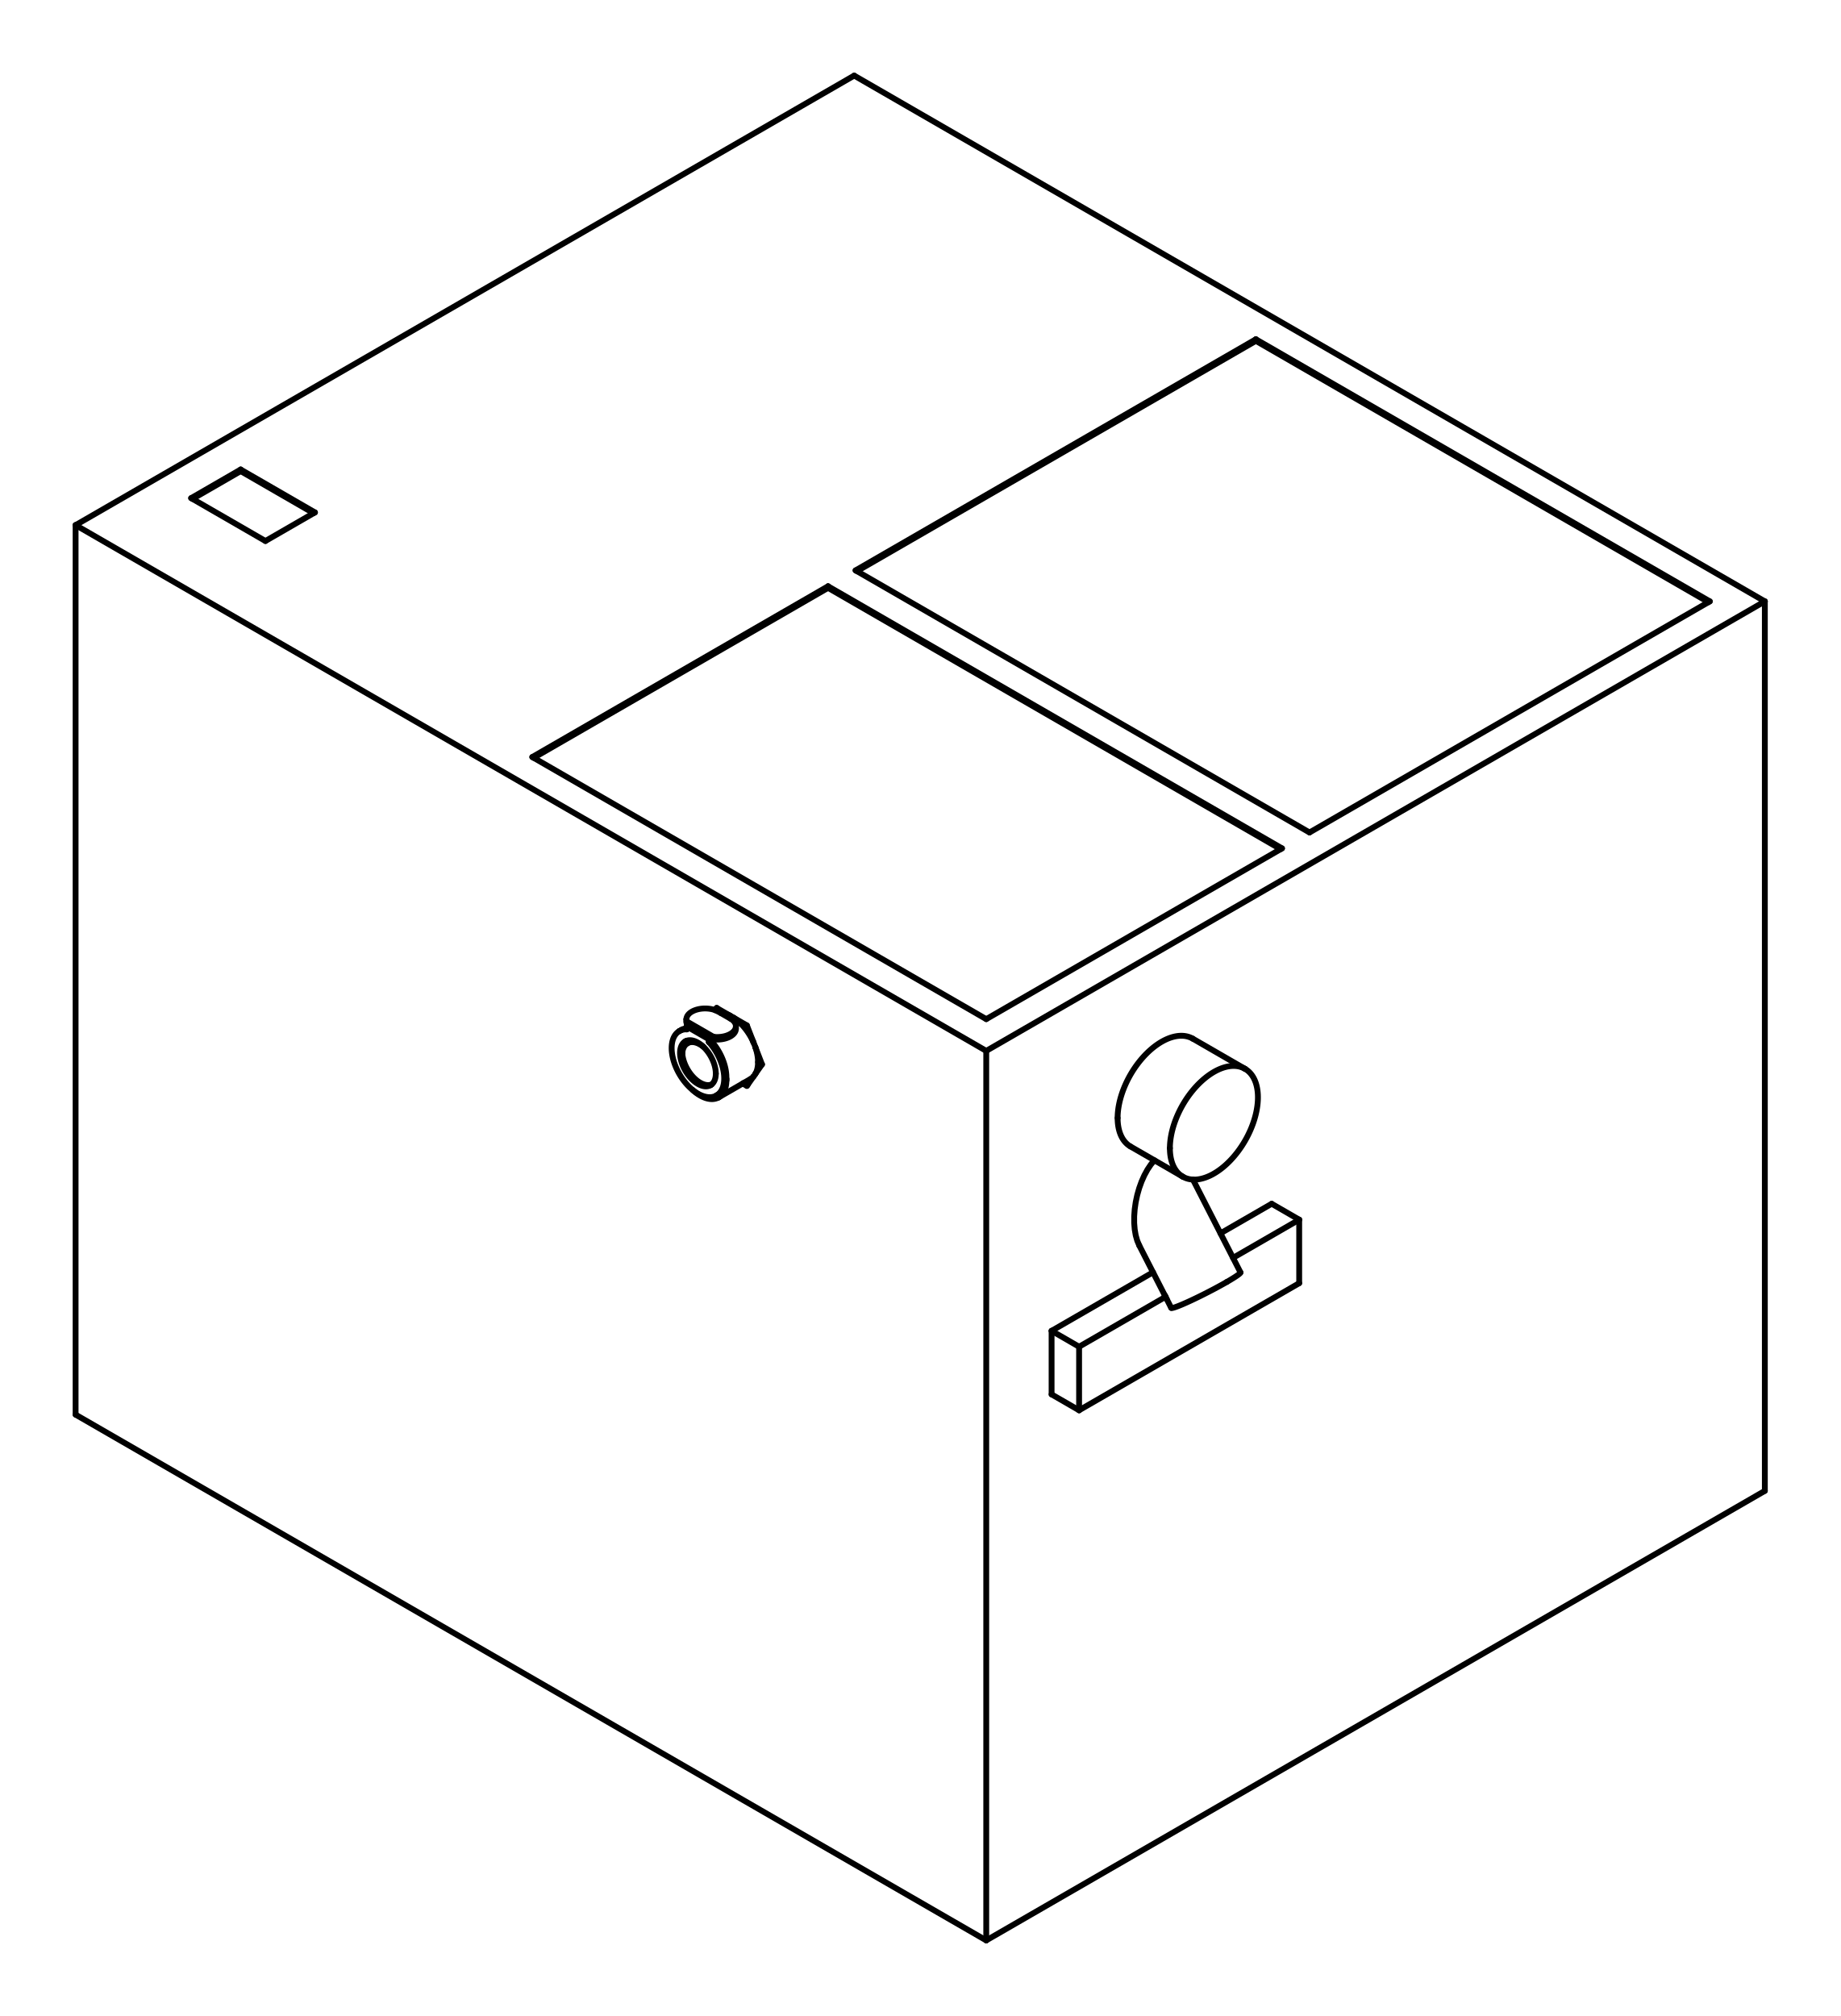
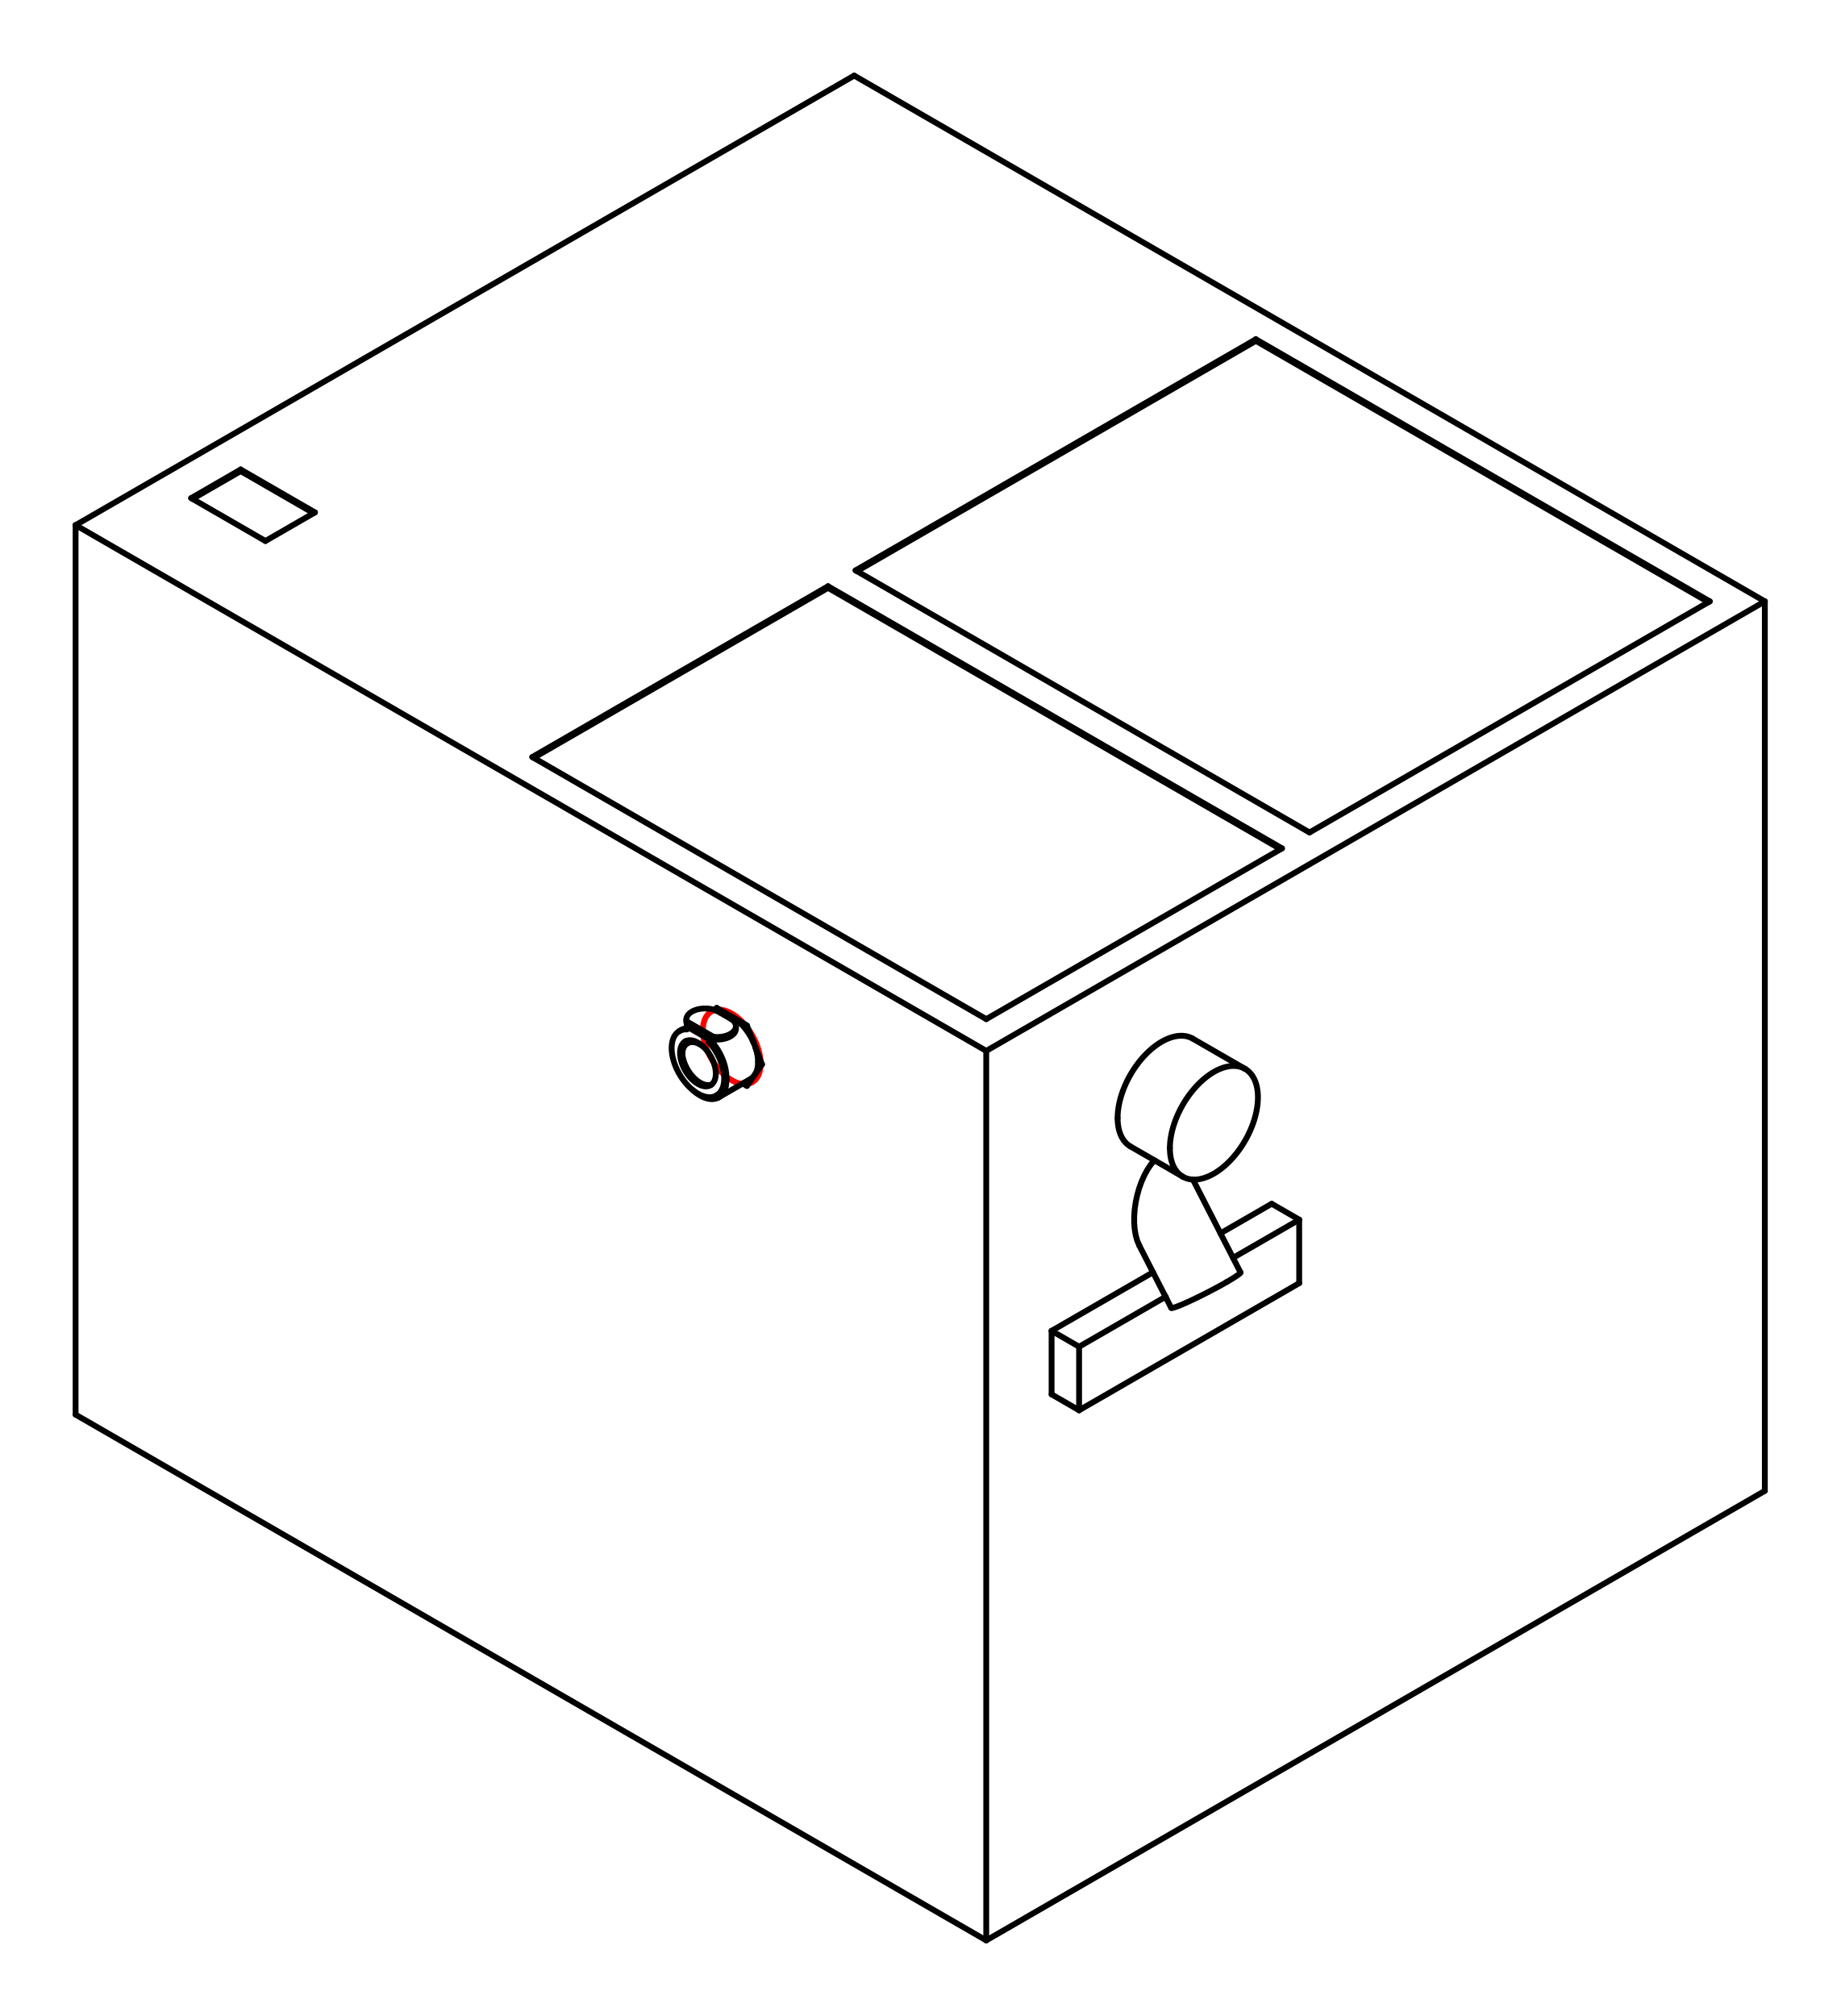
<svg xmlns="http://www.w3.org/2000/svg" width="730.336" height="800.0">
  <g transform="scale(1.543971, -1.543971)   translate(453.594,-383.1796)" stroke-width="1.5" fill="none">
+     <ellipse cx="-265.519" cy="114.105" rx="10.5" ry="6.062" transform="rotate(120, -265.5186, 114.1054)" stroke="red" fill="none" />
    <g stroke="rgb(160,160,160)" fill="none" stroke-dasharray="1.5,1.5">

       </g>
    <g stroke="rgb(0,0,0)" fill="none" stroke-linecap="round" stroke-linejoin="round">
      <path d="M-3.1072058029880787e-15,228.619 L-234.052,363.749 " />
      <path d="M0.0,0.0 L-3.1072058029880787e-15,228.619 " />
      <path d="M0.0,0.0 L-200.111,-115.534 " />
      <path d="M-200.111,-115.534 L-434.164,19.596 " />
      <path d="M-234.052,363.749 L-434.164,248.215 " />
      <path d="M-434.164,19.596 L-434.164,248.215 " />
      <path d="M-3.1072058029880787e-15,228.619 L-200.111,113.085 " />
      <path d="M-200.111,113.085 L-434.164,248.215 " />
      <path d="M-130.815,295.98 L-233.699,236.58 " />
      <path d="M-14.142,228.619 L-130.815,295.98 " />
      <path d="M-233.699,236.58 L-117.026,169.219 " />
      <path d="M-117.026,169.219 L-14.142,228.619 " />
      <path d="M-240.77,232.497 L-316.784,188.611 " />
      <path d="M-316.784,188.611 L-200.111,121.25 " />
      <path d="M-200.111,121.25 L-124.097,165.136 " />
      <path d="M-124.097,165.136 L-240.77,232.497 " />
      <path d="M-391.737,262.504 L-404.465,255.155 " />
      <path d="M-372.645,251.481 L-391.737,262.504 " />
      <path d="M-404.465,255.155 L-385.373,244.132 " />
      <path d="M-385.373,244.132 L-372.645,251.481 " />
      <path d="M-200.111,-115.534 L-200.111,113.085 " />
      <path d="M-183.317,24.801 L-183.317,41.131 " />
      <path d="M-183.317,41.131 L-157.252,56.18 " />
      <path d="M-139.909,66.193 L-126.749,73.791 " />
      <path d="M-160.799,63.109 L-161.305,64.304 L-161.693,65.676 L-161.955,67.202 L-162.088,68.851 L-162.087,70.593 L-161.954,72.396 L-161.691,74.224 L-161.303,76.044 L-160.797,77.822 L-160.182,79.525 L-159.47,81.119 L-158.675,82.576 L-157.812,83.867 L-156.896,84.969 " />
      <path d="M-166.347,95.836 L-166.345,96.078 L-166.339,96.322 L-166.33,96.567 L-166.316,96.815 L-166.299,97.065 L-166.278,97.316 L-166.253,97.569 L-166.224,97.824 L-166.192,98.08 L-166.156,98.338 L-166.116,98.597 L-166.072,98.857 L-166.024,99.119 L-165.973,99.382 L-165.918,99.645 L-165.86,99.91 L-165.797,100.175 L-165.731,100.441 L-165.662,100.708 L-165.589,100.976 L-165.512,101.243 L-165.432,101.512 L-165.348,101.78 L-165.261,102.049 L-165.17,102.318 L-165.076,102.587 L-164.978,102.855 L-164.877,103.124 L-164.773,103.392 L-164.665,103.66 L-164.554,103.928 L-164.44,104.195 L-164.323,104.461 L-164.202,104.727 L-164.079,104.992 L-163.952,105.256 L-163.823,105.519 L-163.69,105.781 L-163.554,106.042 L-163.416,106.302 L-163.275,106.56 L-163.131,106.817 L-162.984,107.072 L-162.834,107.326 L-162.682,107.578 L-162.528,107.828 L-162.37,108.076 L-162.211,108.323 L-162.048,108.567 L-161.884,108.81 L-161.717,109.05 L-161.548,109.288 L-161.376,109.524 L-161.203,109.757 L-161.027,109.987 L-160.85,110.215 L-160.67,110.441 L-160.488,110.664 L-160.305,110.883 L-160.12,111.1 L-159.933,111.314 L-159.745,111.525 L-159.554,111.733 L-159.363,111.938 L-159.17,112.14 L-158.975,112.338 L-158.779,112.533 L-158.582,112.724 L-158.384,112.912 L-158.184,113.096 L-157.984,113.277 L-157.782,113.454 L-157.58,113.627 L-157.376,113.796 L-157.172,113.962 L-156.967,114.123 L-156.762,114.281 L-156.556,114.434 L-156.349,114.584 L-156.142,114.729 L-155.935,114.87 L-155.727,115.007 L-155.519,115.14 L-155.311,115.268 L-155.103,115.392 L-154.894,115.511 L-154.686,115.626 L-154.478,115.737 L-154.27,115.843 L-154.062,115.944 L-153.855,116.041 L-153.648,116.134 L-153.442,116.221 L-153.236,116.304 L-153.031,116.382 L-152.826,116.456 L-152.622,116.524 L-152.419,116.588 L-152.217,116.647 L-152.016,116.701 L-151.815,116.75 L-151.616,116.795 L-151.418,116.834 L-151.222,116.869 L-151.026,116.899 L-150.832,116.924 L-150.64,116.944 L-150.448,116.958 L-150.259,116.968 L-150.071,116.974 L-149.884,116.974 L-149.7,116.969 L-149.517,116.959 L-149.336,116.944 L-149.157,116.925 L-148.98,116.9 L-148.805,116.87 L-148.633,116.836 L-148.462,116.797 L-148.294,116.752 L-148.127,116.703 L-147.964,116.649 L-147.802,116.591 L-147.643,116.527 L-147.487,116.458 L-147.333,116.385 L-147.182,116.307 L-147.033,116.225 " />
      <path d="M-163.033,88.512 L-163.131,88.57 L-163.227,88.629 L-163.322,88.691 L-163.416,88.755 L-163.509,88.821 L-163.6,88.889 L-163.69,88.959 L-163.779,89.031 L-163.866,89.105 L-163.952,89.181 L-164.037,89.26 L-164.12,89.34 L-164.202,89.422 L-164.283,89.505 L-164.362,89.591 L-164.44,89.679 L-164.517,89.769 L-164.592,89.861 L-164.665,89.954 L-164.737,90.049 L-164.808,90.147 L-164.877,90.246 L-164.945,90.347 L-165.011,90.449 L-165.076,90.554 L-165.139,90.66 L-165.201,90.768 L-165.261,90.878 L-165.319,90.989 L-165.376,91.103 L-165.432,91.218 L-165.486,91.334 L-165.538,91.452 L-165.589,91.572 L-165.638,91.694 L-165.686,91.817 L-165.731,91.942 L-165.776,92.068 L-165.819,92.196 L-165.86,92.325 L-165.937,92.589 L-166.008,92.858 L-166.072,93.133 L-166.129,93.413 L-166.18,93.699 L-166.224,93.99 L-166.262,94.286 L-166.292,94.587 L-166.316,94.893 L-166.333,95.203 L-166.343,95.518 L-166.347,95.836 " />
      <path d="M-259.442,107.197 L-257.741,109.615 " />
      <path d="M-257.741,109.615 L-259.442,113.997 " />
      <path d="M-259.93,115.256 L-259.796,114.942 L-259.67,114.628 L-259.552,114.313 L-259.442,113.997 " />
      <path d="M-259.93,115.256 L-261.63,119.637 " />
      <path d="M-261.63,119.637 L-265.03,121.601 " />
      <path d="M-266.007,122.164 L-265.885,122.103 L-265.763,122.039 L-265.641,121.972 L-265.519,121.903 L-265.396,121.831 L-265.274,121.757 L-265.152,121.68 L-265.03,121.601 " />
      <path d="M-266.007,122.164 L-269.407,124.128 " />
      <path d="M-269.407,124.128 L-269.806,123.561 " />
      <path d="M-262.704,104.703 L-261.63,104.083 " />
      <path d="M-261.63,104.083 L-259.93,106.502 " />
      <path d="M-259.442,107.197 L-259.496,107.102 L-259.552,107.009 L-259.61,106.918 L-259.67,106.83 L-259.732,106.744 L-259.796,106.661 L-259.862,106.58 L-259.93,106.502 " />
      <path d="M-130.815,295.98 L-130.815,295.572 " />
      <path d="M-130.815,295.572 L-233.345,236.376 " />
      <path d="M-14.496,228.415 L-130.815,295.572 " />
      <path d="M-240.77,232.497 L-240.77,232.089 " />
      <path d="M-240.77,232.089 L-316.43,188.407 " />
      <path d="M-124.451,164.932 L-240.77,232.089 " />
      <path d="M-391.737,262.504 L-391.737,262.095 " />
      <path d="M-391.737,262.095 L-404.112,254.951 " />
      <path d="M-372.999,251.277 L-391.737,262.095 " />
      <path d="M-183.317,24.801 L-176.246,20.719 " />
      <path d="M-119.678,53.378 L-176.246,20.719 " />
      <path d="M-183.317,41.131 L-176.246,37.049 " />
      <path d="M-176.246,20.719 L-176.246,37.049 " />
      <path d="M-126.749,73.791 L-119.678,69.708 " />
      <path d="M-136.683,59.89 L-119.678,69.708 " />
      <path d="M-154.276,50.365 L-154.258,50.331 L-154.24,50.297 L-154.222,50.263 L-154.204,50.229 L-154.185,50.195 L-154.166,50.161 L-154.147,50.127 L-154.127,50.094 L-154.107,50.06 L-154.087,50.026 L-154.067,49.992 L-154.046,49.958 L-154.025,49.924 L-154.004,49.89 " />
      <path d="M-176.246,37.049 L-154.004,49.89 " />
      <path d="M-119.678,69.708 L-119.678,53.378 " />
      <path d="M-138.253,53.715 L-138.749,53.431 L-139.268,53.138 L-139.807,52.839 L-140.365,52.533 L-140.938,52.223 L-141.523,51.91 L-142.119,51.596 L-142.722,51.282 L-143.329,50.969 L-143.938,50.659 L-144.546,50.353 L-145.149,50.053 L-145.746,49.761 L-146.333,49.477 L-146.908,49.203 L-147.467,48.94 L-148.009,48.689 L-148.53,48.452 L-149.029,48.23 L-149.502,48.023 L-149.949,47.833 L-150.366,47.661 L-150.751,47.507 L-151.104,47.372 L-151.422,47.257 L-151.704,47.162 L-151.83,47.123 L-151.948,47.088 L-152.055,47.059 L-152.153,47.035 L-152.241,47.017 L-152.319,47.003 L-152.387,46.996 L-152.444,46.993 L-152.492,46.996 L-152.529,47.004 L-152.543,47.01 L-152.555,47.018 L-152.565,47.027 L-152.572,47.037 " />
      <path d="M-153.728,49.296 L-153.749,49.337 L-153.769,49.378 L-153.79,49.419 L-153.81,49.461 L-153.83,49.502 L-153.85,49.544 L-153.87,49.587 L-153.889,49.629 L-153.909,49.672 L-153.928,49.715 L-153.947,49.759 L-153.966,49.802 L-153.985,49.846 L-154.004,49.89 " />
      <path d="M-134.769,56.15 L-134.765,56.14 L-134.763,56.129 L-134.765,56.105 L-134.775,56.076 L-134.793,56.043 L-134.819,56.006 L-134.853,55.965 L-134.894,55.92 L-134.944,55.872 L-135.001,55.82 L-135.066,55.764 L-135.218,55.64 L-135.401,55.503 L-135.613,55.352 L-135.853,55.187 L-136.121,55.009 L-136.416,54.82 L-136.737,54.619 L-137.082,54.407 L-137.451,54.185 L-137.842,53.954 L-138.253,53.715 " />
      <path d="M-152.912,88.08 L-152.91,88.321 L-152.904,88.565 L-152.895,88.811 L-152.881,89.058 L-152.864,89.308 L-152.843,89.559 L-152.818,89.812 L-152.789,90.067 L-152.757,90.323 L-152.721,90.581 L-152.681,90.84 L-152.637,91.101 L-152.589,91.362 L-152.538,91.625 L-152.483,91.889 L-152.425,92.153 L-152.362,92.419 L-152.296,92.685 L-152.227,92.952 L-152.154,93.219 L-152.077,93.487 L-151.997,93.755 L-151.913,94.024 L-151.826,94.292 L-151.735,94.561 L-151.641,94.83 L-151.543,95.099 L-151.442,95.367 L-151.338,95.636 L-151.23,95.904 L-151.119,96.171 L-151.005,96.438 L-150.888,96.705 L-150.767,96.97 L-150.644,97.235 L-150.517,97.499 L-150.388,97.762 L-150.255,98.024 L-150.119,98.285 L-149.981,98.545 L-149.84,98.803 L-149.696,99.06 L-149.549,99.315 L-149.399,99.569 L-149.247,99.821 L-149.093,100.071 L-148.935,100.32 L-148.775,100.566 L-148.613,100.811 L-148.449,101.053 L-148.282,101.293 L-148.113,101.531 L-147.941,101.767 L-147.768,102 L-147.592,102.231 L-147.415,102.459 L-147.235,102.684 L-147.053,102.907 L-146.87,103.127 L-146.685,103.344 L-146.498,103.558 L-146.309,103.769 L-146.119,103.977 L-145.928,104.181 L-145.735,104.383 L-145.54,104.581 L-145.344,104.776 L-145.147,104.967 L-144.949,105.155 L-144.749,105.339 L-144.549,105.52 L-144.347,105.697 L-144.145,105.87 L-143.941,106.039 L-143.737,106.205 L-143.532,106.366 L-143.327,106.524 L-143.121,106.678 L-142.914,106.827 L-142.707,106.972 L-142.5,107.113 L-142.292,107.25 L-142.084,107.383 L-141.876,107.511 L-141.668,107.635 L-141.459,107.755 L-141.251,107.87 L-141.043,107.98 L-140.835,108.086 L-140.627,108.188 L-140.42,108.285 L-140.213,108.377 L-140.007,108.464 L-139.801,108.547 L-139.596,108.625 L-139.391,108.699 L-139.187,108.767 L-138.984,108.831 L-138.782,108.89 L-138.581,108.944 L-138.38,108.994 L-138.181,109.038 L-137.983,109.078 L-137.787,109.112 L-137.591,109.142 L-137.397,109.167 L-137.205,109.187 L-137.013,109.202 L-136.824,109.212 L-136.636,109.217 L-136.449,109.217 L-136.265,109.212 L-136.082,109.202 L-135.901,109.188 L-135.722,109.168 L-135.545,109.143 L-135.37,109.114 L-135.198,109.079 L-135.027,109.04 L-134.859,108.996 L-134.692,108.947 L-134.529,108.893 L-134.367,108.834 L-134.208,108.77 L-134.052,108.702 L-133.898,108.629 L-133.747,108.551 L-133.598,108.468 " />
      <path d="M-133.598,108.468 L-133.501,108.41 L-133.404,108.35 L-133.309,108.289 L-133.215,108.225 L-133.123,108.159 L-133.031,108.091 L-132.941,108.021 L-132.853,107.949 L-132.765,107.874 L-132.679,107.798 L-132.594,107.72 L-132.511,107.64 L-132.429,107.558 L-132.348,107.474 L-132.269,107.388 L-132.191,107.301 L-132.115,107.211 L-132.04,107.119 L-131.966,107.026 L-131.894,106.93 L-131.823,106.833 L-131.754,106.734 L-131.687,106.633 L-131.62,106.531 L-131.556,106.426 L-131.492,106.32 L-131.431,106.212 L-131.371,106.102 L-131.312,105.99 L-131.255,105.877 L-131.2,105.762 L-131.146,105.646 L-131.093,105.527 L-131.043,105.407 L-130.993,105.286 L-130.946,105.163 L-130.9,105.038 L-130.855,104.912 L-130.813,104.784 L-130.772,104.655 L-130.694,104.391 L-130.623,104.122 L-130.559,103.847 L-130.502,103.567 L-130.451,103.281 L-130.407,102.99 L-130.37,102.694 L-130.339,102.393 L-130.315,102.087 L-130.298,101.777 L-130.288,101.462 L-130.284,101.144 L-130.288,100.821 L-130.298,100.495 L-130.315,100.165 L-130.339,99.832 L-130.37,99.495 L-130.407,99.156 L-130.451,98.814 L-130.502,98.469 L-130.559,98.122 L-130.623,97.773 L-130.694,97.423 L-130.772,97.07 L-130.855,96.716 L-130.946,96.361 L-131.043,96.004 L-131.146,95.647 L-131.255,95.289 L-131.371,94.931 L-131.492,94.572 L-131.62,94.214 L-131.754,93.856 L-131.894,93.498 L-132.04,93.141 L-132.191,92.785 L-132.348,92.43 L-132.511,92.076 L-132.679,91.724 L-132.853,91.373 L-133.031,91.025 L-133.215,90.678 L-133.404,90.334 L-133.598,89.993 L-133.797,89.654 L-134,89.318 L-134.208,88.986 L-134.421,88.657 L-134.638,88.331 L-134.859,88.01 L-135.084,87.692 L-135.313,87.378 L-135.545,87.069 L-135.782,86.764 L-136.022,86.464 L-136.265,86.169 L-136.511,85.879 L-136.761,85.595 L-137.013,85.315 L-137.269,85.042 L-137.526,84.774 L-137.787,84.512 L-138.049,84.256 L-138.314,84.006 L-138.581,83.763 L-138.849,83.526 L-139.119,83.296 L-139.391,83.073 L-139.664,82.857 L-139.938,82.647 L-140.213,82.445 L-140.489,82.251 L-140.766,82.064 L-141.043,81.884 L-141.32,81.712 L-141.598,81.548 L-141.876,81.391 L-142.153,81.243 L-142.43,81.102 L-142.707,80.97 L-142.983,80.846 L-143.258,80.731 L-143.532,80.623 L-143.805,80.524 L-144.077,80.434 L-144.347,80.352 L-144.616,80.279 L-144.882,80.214 L-145.015,80.185 L-145.147,80.158 L-145.279,80.133 L-145.41,80.111 L-145.54,80.09 L-145.67,80.072 L-145.799,80.056 L-145.928,80.042 L-146.056,80.031 L-146.183,80.021 L-146.309,80.014 L-146.435,80.009 L-146.561,80.006 L-146.685,80.006 L-146.809,80.007 L-146.931,80.011 L-147.053,80.017 L-147.175,80.025 L-147.295,80.036 L-147.415,80.048 L-147.533,80.063 L-147.651,80.08 L-147.768,80.099 L-147.884,80.12 L-147.999,80.144 L-148.113,80.169 L-148.226,80.197 L-148.338,80.227 L-148.449,80.26 L-148.559,80.294 L-148.668,80.33 L-148.775,80.369 L-148.882,80.41 L-148.988,80.453 L-149.093,80.498 L-149.196,80.545 L-149.298,80.595 L-149.399,80.646 L-149.499,80.699 L-149.598,80.755 " />
      <path d="M-149.598,80.755 L-149.696,80.813 L-149.792,80.873 L-149.887,80.935 L-149.981,80.998 L-150.074,81.064 L-150.165,81.132 L-150.255,81.203 L-150.344,81.275 L-150.431,81.349 L-150.517,81.425 L-150.602,81.503 L-150.685,81.583 L-150.767,81.665 L-150.848,81.749 L-150.927,81.835 L-151.005,81.922 L-151.082,82.012 L-151.157,82.104 L-151.23,82.197 L-151.302,82.293 L-151.373,82.39 L-151.442,82.489 L-151.51,82.59 L-151.576,82.693 L-151.641,82.797 L-151.704,82.903 L-151.765,83.011 L-151.826,83.121 L-151.884,83.233 L-151.941,83.346 L-151.997,83.461 L-152.051,83.577 L-152.103,83.696 L-152.154,83.816 L-152.203,83.937 L-152.25,84.06 L-152.296,84.185 L-152.341,84.311 L-152.384,84.439 L-152.425,84.569 L-152.502,84.832 L-152.573,85.101 L-152.637,85.376 L-152.694,85.656 L-152.745,85.942 L-152.789,86.233 L-152.827,86.53 L-152.857,86.831 L-152.881,87.136 L-152.898,87.446 L-152.908,87.761 L-152.912,88.08 " />
      <path d="M-259.442,113.997 L-259.361,113.751 L-259.285,113.506 L-259.214,113.261 L-259.149,113.017 L-259.088,112.773 L-259.032,112.531 L-258.982,112.289 L-258.937,112.05 L-258.897,111.812 L-258.862,111.575 L-258.833,111.341 L-258.809,111.109 L-258.79,110.879 L-258.776,110.652 L-258.768,110.428 L-258.766,110.207 " />
      <path d="M-265.03,121.601 L-264.841,121.472 L-264.651,121.338 L-264.463,121.198 L-264.275,121.052 L-264.089,120.9 L-263.903,120.744 L-263.719,120.582 L-263.536,120.415 L-263.355,120.242 L-263.175,120.065 L-262.998,119.884 L-262.822,119.697 L-262.648,119.506 L-262.477,119.311 L-262.308,119.112 L-262.142,118.909 L-261.979,118.702 L-261.818,118.491 L-261.66,118.277 L-261.505,118.059 L-261.354,117.839 L-261.206,117.615 L-261.061,117.389 L-260.919,117.16 L-260.782,116.928 L-260.648,116.694 L-260.518,116.459 L-260.392,116.221 L-260.27,115.982 L-260.152,115.741 L-260.039,115.499 L-259.93,115.256 " />
      <path d="M-268.35,122.819 L-268.211,122.811 L-268.071,122.798 L-267.93,122.781 L-267.787,122.76 L-267.643,122.734 L-267.498,122.703 L-267.353,122.669 L-267.206,122.63 L-267.058,122.586 L-266.91,122.539 L-266.761,122.487 L-266.611,122.431 L-266.46,122.37 L-266.31,122.306 L-266.158,122.237 L-266.007,122.164 " />
      <path d="M-259.93,106.502 L-260.021,106.403 L-260.116,106.309 L-260.213,106.218 L-260.313,106.133 L-260.417,106.051 L-260.523,105.975 L-260.632,105.902 L-260.744,105.835 " />
      <path d="M-258.766,110.207 L-258.768,109.988 L-258.776,109.773 L-258.79,109.562 L-258.809,109.354 L-258.833,109.149 L-258.862,108.949 L-258.897,108.753 L-258.937,108.561 L-258.982,108.374 L-259.032,108.191 L-259.088,108.012 L-259.149,107.839 L-259.214,107.671 L-259.285,107.507 L-259.361,107.349 L-259.442,107.197 " />
      <path d="M-275.569,103.043 L-275.351,102.846 L-275.131,102.658 L-274.909,102.477 L-274.686,102.303 L-274.462,102.138 L-274.236,101.981 L-274.01,101.832 L-273.784,101.692 L-273.557,101.56 L-273.331,101.437 L-273.105,101.324 L-272.879,101.219 L-272.767,101.17 L-272.655,101.123 L-272.543,101.079 L-272.431,101.037 L-272.32,100.998 L-272.209,100.961 L-272.099,100.926 L-271.989,100.893 L-271.879,100.863 L-271.77,100.836 L-271.662,100.811 L-271.554,100.788 L-271.446,100.768 L-271.339,100.75 L-271.233,100.734 L-271.128,100.721 L-271.023,100.711 L-270.919,100.702 L-270.816,100.697 L-270.714,100.693 L-270.612,100.693 L-270.511,100.694 L-270.411,100.698 L-270.313,100.705 L-270.215,100.714 L-270.117,100.726 L-270.021,100.739 L-269.926,100.756 L-269.832,100.775 L-269.74,100.796 L-269.648,100.819 L-269.557,100.846 L-269.468,100.874 L-269.379,100.905 L-269.292,100.938 L-269.206,100.974 L-269.122,101.012 L-269.038,101.052 L-268.956,101.095 L-268.875,101.14 " />
      <path d="M-268.875,101.14 L-268.76,101.21 L-268.647,101.285 L-268.537,101.365 L-268.43,101.45 L-268.327,101.54 L-268.226,101.634 L-268.129,101.733 L-268.036,101.837 L-267.945,101.945 L-267.858,102.058 L-267.775,102.175 L-267.695,102.296 L-267.618,102.422 L-267.546,102.552 L-267.477,102.686 L-267.411,102.825 L-267.35,102.967 L-267.292,103.113 L-267.238,103.263 L-267.188,103.416 L-267.142,103.573 L-267.1,103.734 L-267.062,103.898 L-267.027,104.065 L-266.997,104.236 L-266.971,104.41 L-266.948,104.587 L-266.93,104.766 L-266.916,104.949 L-266.906,105.134 L-266.899,105.322 L-266.897,105.512 " />
      <path d="M-266.897,105.512 L-266.9,105.717 L-266.907,105.925 " />
      <path d="M-269.258,124.041 L-269.64,123.498 " />
      <path d="M-262.35,104.907 L-261.426,104.374 " />
      <path d="M-266.907,105.925 L-266.917,105.753 L-266.93,105.583 L-266.947,105.415 L-266.967,105.25 L-266.991,105.087 L-267.019,104.927 L-267.05,104.77 L-267.084,104.616 L-267.122,104.464 L-267.163,104.316 L-267.208,104.171 L-267.256,104.029 L-267.307,103.89 L-267.362,103.754 L-267.42,103.622 L-267.481,103.494 L-267.546,103.369 L-267.614,103.247 L-267.684,103.129 L-267.758,103.015 L-267.836,102.905 L-267.916,102.799 L-267.999,102.696 L-268.085,102.597 L-268.174,102.503 L-268.266,102.412 L-268.361,102.326 L-268.458,102.243 L-268.559,102.165 L-268.662,102.091 L-268.767,102.022 L-268.875,101.956 " />
      <path d="M-278.425,118.498 L-278.347,118.541 L-278.268,118.582 L-278.188,118.622 L-278.107,118.659 L-278.024,118.693 L-277.94,118.726 L-277.855,118.756 L-277.769,118.784 L-277.682,118.81 L-277.594,118.834 L-277.505,118.855 L-277.415,118.874 L-277.324,118.891 L-277.231,118.905 L-277.138,118.918 L-277.044,118.928 " />
      <path d="M-270.822,115.675 L-270.822,116.065 " />
      <path d="M-270.822,115.675 L-270.596,115.418 L-270.374,115.153 L-270.156,114.882 L-269.944,114.605 L-269.736,114.321 L-269.534,114.032 L-269.338,113.738 L-269.147,113.438 L-268.963,113.134 L-268.786,112.827 L-268.615,112.515 L-268.451,112.2 L-268.294,111.883 L-268.145,111.564 L-268.003,111.242 L-267.869,110.919 L-267.743,110.595 L-267.626,110.271 L-267.516,109.947 L-267.415,109.622 L-267.368,109.461 L-267.323,109.299 L-267.28,109.138 L-267.24,108.977 L-267.201,108.817 L-267.165,108.657 L-267.131,108.498 L-267.1,108.339 L-267.07,108.181 L-267.043,108.024 L-267.018,107.867 L-266.996,107.711 L-266.976,107.557 L-266.958,107.403 L-266.942,107.25 L-266.929,107.098 L-266.918,106.947 L-266.909,106.797 L-266.903,106.649 L-266.899,106.501 L-266.897,106.355 L-266.898,106.21 L-266.901,106.067 L-266.907,105.925 " />
      <path d="M-270.822,115.675 L-271.388,115.348 " />
      <path d="M-277.044,118.614 L-277.179,118.618 L-277.312,118.618 L-277.444,118.613 L-277.574,118.604 L-277.703,118.591 L-277.83,118.574 L-277.955,118.552 L-278.078,118.527 L-278.199,118.497 L-278.319,118.463 L-278.436,118.424 L-278.551,118.382 L-278.665,118.335 L-278.776,118.285 L-278.884,118.23 L-278.991,118.171 " />
      <path d="M-278.991,118.171 L-279.107,118.101 L-279.22,118.026 L-279.329,117.946 L-279.436,117.861 L-279.54,117.771 L-279.64,117.677 L-279.737,117.578 L-279.831,117.474 L-279.921,117.366 L-280.008,117.253 L-280.092,117.136 L-280.172,117.015 L-280.248,116.889 L-280.321,116.759 L-280.39,116.625 L-280.455,116.486 L-280.516,116.344 L-280.574,116.198 L-280.628,116.048 L-280.678,115.895 L-280.724,115.738 L-280.767,115.577 L-280.805,115.413 L-280.839,115.246 L-280.869,115.075 L-280.896,114.901 L-280.918,114.724 L-280.936,114.545 L-280.951,114.362 L-280.961,114.177 L-280.967,113.989 L-280.969,113.799 L-280.967,113.607 L-280.961,113.412 L-280.951,113.215 L-280.936,113.016 L-280.918,112.815 L-280.896,112.613 L-280.869,112.409 L-280.839,112.203 L-280.805,111.996 L-280.767,111.788 L-280.724,111.578 L-280.678,111.368 L-280.628,111.156 L-280.574,110.944 L-280.516,110.732 L-280.455,110.518 L-280.39,110.305 L-280.321,110.091 L-280.248,109.877 L-280.172,109.663 L-280.092,109.449 L-280.008,109.236 L-279.921,109.023 L-279.831,108.81 L-279.737,108.598 L-279.64,108.387 L-279.54,108.177 L-279.436,107.968 L-279.329,107.759 L-279.22,107.553 L-279.107,107.347 L-278.991,107.144 L-278.872,106.941 L-278.751,106.741 L-278.627,106.543 L-278.5,106.346 L-278.371,106.152 L-278.239,105.96 L-278.104,105.77 L-277.968,105.583 L-277.829,105.398 L-277.688,105.217 L-277.544,105.038 L-277.399,104.861 L-277.252,104.688 L-277.103,104.518 L-276.953,104.352 L-276.8,104.188 L-276.646,104.029 L-276.491,103.872 L-276.334,103.719 L-276.176,103.57 L-276.017,103.425 L-275.857,103.284 L-275.696,103.147 L-275.533,103.013 L-275.37,102.884 L-275.207,102.759 L-275.043,102.639 L-274.878,102.523 L-274.713,102.411 L-274.547,102.304 L-274.382,102.201 L-274.216,102.103 L-274.05,102.01 L-273.885,101.921 L-273.719,101.837 L-273.554,101.758 L-273.389,101.684 L-273.225,101.615 L-273.062,101.551 L-272.899,101.492 L-272.736,101.438 L-272.575,101.389 L-272.415,101.346 L-272.256,101.307 L-272.098,101.273 L-271.941,101.245 L-271.786,101.222 L-271.632,101.204 L-271.479,101.192 L-271.329,101.185 L-271.18,101.183 L-271.033,101.186 L-270.888,101.194 L-270.744,101.208 L-270.603,101.227 L-270.464,101.251 L-270.328,101.28 L-270.193,101.315 L-270.061,101.355 L-269.932,101.4 L-269.805,101.45 L-269.681,101.505 L-269.56,101.565 L-269.441,101.63 " />
      <path d="M-269.441,101.63 L-269.37,101.672 L-269.3,101.717 L-269.231,101.763 L-269.163,101.81 L-269.096,101.86 L-269.03,101.912 L-268.966,101.965 L-268.903,102.02 L-268.841,102.077 L-268.78,102.136 L-268.72,102.196 L-268.662,102.259 L-268.605,102.323 L-268.549,102.388 L-268.494,102.456 L-268.441,102.525 L-268.389,102.595 L-268.338,102.668 L-268.289,102.742 L-268.241,102.817 L-268.149,102.973 L-268.063,103.135 L-267.982,103.304 L-267.907,103.478 L-267.837,103.658 L-267.774,103.844 L-267.716,104.035 L-267.664,104.232 L-267.617,104.433 L-267.577,104.64 L-267.543,104.851 L-267.515,105.067 L-267.493,105.287 L-267.477,105.512 L-267.467,105.74 L-267.463,105.972 L-267.465,106.208 L-267.474,106.447 L-267.488,106.689 L-267.509,106.934 L-267.536,107.182 L-267.568,107.432 L-267.607,107.685 L-267.651,107.939 L-267.702,108.195 L-267.759,108.453 L-267.821,108.712 L-267.889,108.972 L-267.963,109.233 L-268.042,109.495 L-268.127,109.757 L-268.218,110.019 L-268.314,110.281 L-268.415,110.543 L-268.521,110.804 L-268.633,111.064 L-268.75,111.323 L-268.871,111.581 L-268.998,111.837 L-269.129,112.092 L-269.265,112.344 L-269.405,112.595 L-269.55,112.843 L-269.699,113.088 L-269.852,113.331 L-270.008,113.57 L-270.169,113.806 L-270.333,114.039 L-270.501,114.267 L-270.672,114.492 L-270.847,114.713 L-271.024,114.929 L-271.205,115.141 L-271.388,115.348 " />
      <path d="M-277.044,118.614 L-277.044,119.331 " />
      <path d="M-277.044,119.331 L-277.043,119.372 L-277.04,119.413 L-277.028,119.499 L-277.007,119.587 L-276.978,119.676 L-276.942,119.765 L-276.899,119.853 L-276.849,119.937 L-276.794,120.017 " />
      <path d="M-270.815,116.139 L-270.82,116.101 L-270.822,116.065 " />
      <path d="M-271.388,115.348 L-271.388,116.065 " />
      <path d="M-271.388,116.065 L-271.387,116.106 L-271.383,116.147 L-271.371,116.233 L-271.35,116.321 L-271.321,116.41 L-271.285,116.499 L-271.242,116.587 L-271.193,116.671 L-271.138,116.751 " />
      <path d="M-271.138,116.751 L-271.138,116.209 " />
      <path d="M-269.62,107.247 L-269.623,107.444 L-269.632,107.644 L-269.648,107.848 L-269.67,108.054 L-269.697,108.263 L-269.731,108.474 L-269.772,108.687 L-269.818,108.902 L-269.87,109.118 L-269.928,109.335 L-269.992,109.552 L-270.061,109.771 L-270.136,109.989 L-270.217,110.207 L-270.303,110.425 L-270.394,110.643 L-270.491,110.859 L-270.593,111.074 L-270.699,111.287 L-270.81,111.498 L-270.926,111.708 L-271.047,111.914 L-271.171,112.118 L-271.3,112.32 L-271.433,112.517 L-271.569,112.712 L-271.71,112.902 L-271.853,113.088 L-272,113.27 L-272.15,113.448 L-272.302,113.621 L-272.457,113.788 L-272.615,113.951 L-272.774,114.107 L-272.936,114.259 L-273.099,114.404 L-273.264,114.543 L-273.43,114.676 L-273.597,114.802 L-273.766,114.922 L-273.934,115.035 L-274.103,115.141 L-274.272,115.24 L-274.442,115.331 L-274.61,115.416 L-274.779,115.493 L-274.946,115.562 L-275.113,115.623 L-275.278,115.677 L-275.442,115.723 L-275.604,115.761 L-275.764,115.791 L-275.923,115.814 L-276.079,115.828 L-276.232,115.834 L-276.308,115.834 L-276.383,115.832 L-276.457,115.828 L-276.53,115.822 L-276.603,115.814 L-276.675,115.804 L-276.746,115.792 L-276.816,115.778 L-276.886,115.762 L-276.954,115.744 L-277.021,115.724 L-277.088,115.702 L-277.154,115.678 L-277.218,115.652 L-277.282,115.625 L-277.344,115.595 L-277.406,115.563 L-277.466,115.53 " />
      <path d="M-277.466,115.53 L-277.545,115.482 L-277.622,115.431 L-277.696,115.376 L-277.769,115.319 L-277.839,115.258 L-277.908,115.193 L-277.974,115.126 L-278.038,115.055 L-278.099,114.982 L-278.158,114.905 L-278.215,114.825 L-278.269,114.743 L-278.321,114.657 L-278.371,114.568 L-278.418,114.477 L-278.462,114.383 L-278.504,114.286 L-278.544,114.187 L-278.58,114.085 L-278.614,113.98 L-278.646,113.873 L-278.674,113.764 L-278.701,113.652 L-278.724,113.538 L-278.745,113.422 L-278.762,113.304 L-278.778,113.184 L-278.79,113.061 L-278.8,112.937 L-278.807,112.811 L-278.811,112.684 L-278.812,112.554 L-278.811,112.423 L-278.807,112.29 L-278.8,112.156 L-278.79,112.021 L-278.778,111.884 L-278.762,111.747 L-278.745,111.608 L-278.724,111.468 L-278.701,111.327 L-278.674,111.185 L-278.646,111.042 L-278.614,110.899 L-278.58,110.755 L-278.544,110.611 L-278.504,110.466 L-278.462,110.321 L-278.418,110.176 L-278.371,110.03 L-278.321,109.885 L-278.269,109.739 L-278.215,109.593 L-278.158,109.448 L-278.099,109.303 L-278.038,109.158 L-277.974,109.014 L-277.908,108.87 L-277.839,108.727 L-277.769,108.585 L-277.696,108.443 L-277.622,108.303 L-277.545,108.163 L-277.466,108.024 L-277.385,107.886 L-277.303,107.75 L-277.218,107.615 L-277.132,107.481 L-277.044,107.349 L-276.954,107.218 L-276.863,107.089 L-276.77,106.962 L-276.675,106.836 L-276.579,106.713 L-276.481,106.591 L-276.383,106.471 L-276.283,106.353 L-276.181,106.237 L-276.079,106.124 L-275.975,106.013 L-275.87,105.904 L-275.764,105.797 L-275.658,105.693 L-275.55,105.592 L-275.442,105.493 L-275.333,105.397 L-275.223,105.304 L-275.113,105.213 L-275.002,105.125 L-274.89,105.04 L-274.779,104.958 L-274.667,104.879 L-274.554,104.803 L-274.442,104.73 L-274.329,104.66 L-274.216,104.593 L-274.103,104.53 L-273.99,104.469 L-273.878,104.412 L-273.766,104.359 L-273.653,104.308 L-273.542,104.261 L-273.43,104.218 L-273.319,104.177 L-273.209,104.141 L-273.099,104.107 L-272.99,104.078 L-272.882,104.051 L-272.774,104.029 L-272.668,104.009 L-272.562,103.994 L-272.457,103.982 L-272.353,103.973 L-272.251,103.968 L-272.15,103.967 L-272.049,103.969 L-271.951,103.975 L-271.853,103.984 L-271.757,103.997 L-271.663,104.013 L-271.569,104.033 L-271.478,104.057 L-271.388,104.084 L-271.3,104.114 L-271.214,104.148 L-271.129,104.186 L-271.047,104.227 L-270.966,104.271 " />
      <path d="M-270.966,104.271 L-270.887,104.319 L-270.81,104.37 L-270.736,104.425 L-270.663,104.482 L-270.593,104.543 L-270.524,104.608 L-270.458,104.675 L-270.394,104.746 L-270.333,104.819 L-270.274,104.896 L-270.217,104.976 L-270.163,105.058 L-270.111,105.144 L-270.061,105.232 L-270.014,105.324 L-269.97,105.418 L-269.928,105.515 L-269.888,105.614 L-269.852,105.716 L-269.818,105.82 L-269.786,105.927 L-269.758,106.037 L-269.731,106.148 L-269.708,106.262 L-269.687,106.379 L-269.67,106.497 L-269.654,106.617 L-269.642,106.739 L-269.632,106.864 L-269.625,106.99 L-269.621,107.117 L-269.62,107.247 " />
      <path d="M-271.138,116.751 L-270.918,116.746 L-270.692,116.737 L-270.46,116.722 L-270.342,116.712 L-270.223,116.699 " />
      <path d="M-276.794,120.017 L-276.881,120.189 L-276.957,120.354 L-277.023,120.511 L-277.077,120.656 " />
      <path d="M-277.077,120.656 L-277.1,120.725 L-277.119,120.793 L-277.136,120.862 L-277.149,120.931 L-277.16,121 L-277.167,121.07 L-277.172,121.139 L-277.173,121.209 " />
      <path d="M-277.173,121.209 L-277.17,121.311 L-277.16,121.413 L-277.144,121.515 L-277.121,121.616 L-277.092,121.717 L-277.057,121.817 L-277.015,121.917 L-276.966,122.015 L-276.912,122.112 L-276.851,122.208 L-276.784,122.303 L-276.712,122.396 L-276.633,122.488 L-276.549,122.578 L-276.458,122.666 L-276.363,122.752 L-276.262,122.836 L-276.155,122.917 L-276.044,122.997 L-275.927,123.074 L-275.806,123.148 L-275.68,123.22 L-275.55,123.289 L-275.415,123.356 L-275.276,123.419 L-275.133,123.479 L-274.986,123.537 L-274.836,123.591 L-274.683,123.642 L-274.526,123.689 L-274.366,123.734 L-274.204,123.775 L-274.039,123.812 L-273.872,123.846 L-273.703,123.876 L-273.532,123.903 L-273.36,123.926 L-273.186,123.945 L-273.011,123.961 L-272.835,123.973 L-272.658,123.981 L-272.481,123.985 L-272.304,123.986 L-272.127,123.983 L-271.951,123.976 L-271.775,123.965 L-271.599,123.951 L-271.425,123.933 L-271.252,123.911 L-271.081,123.885 L-270.911,123.856 L-270.743,123.824 L-270.577,123.787 L-270.414,123.748 L-270.254,123.705 L-270.096,123.658 L-269.941,123.608 L-269.79,123.555 L-269.642,123.499 L-269.498,123.439 L-269.358,123.377 L-269.222,123.312 L-269.09,123.244 L-268.962,123.173 " />
      <path d="M-276.957,119.731 L-277.007,119.832 L-277.051,119.933 L-277.088,120.036 L-277.119,120.139 L-277.143,120.243 L-277.16,120.347 L-277.17,120.451 L-277.173,120.556 " />
      <path d="M-264.456,118.768 L-264.459,118.682 L-264.465,118.597 L-264.477,118.511 L-264.493,118.426 L-264.513,118.342 L-264.538,118.258 L-264.568,118.174 L-264.601,118.091 L-264.64,118.008 L-264.682,117.926 L-264.729,117.845 L-264.781,117.765 L-264.836,117.686 L-264.896,117.607 L-264.96,117.53 L-265.028,117.454 L-265.1,117.38 L-265.176,117.306 L-265.256,117.234 L-265.34,117.164 L-265.427,117.095 L-265.518,117.027 L-265.613,116.961 L-265.711,116.897 L-265.812,116.835 L-265.917,116.775 L-266.025,116.716 L-266.136,116.659 L-266.249,116.605 L-266.366,116.552 L-266.486,116.502 L-266.608,116.453 L-266.732,116.407 L-266.859,116.363 L-266.989,116.322 L-267.12,116.282 L-267.254,116.245 L-267.389,116.211 L-267.527,116.179 L-267.665,116.149 L-267.806,116.122 L-267.948,116.097 L-268.091,116.075 L-268.235,116.055 L-268.38,116.038 L-268.526,116.024 L-268.672,116.012 L-268.82,116.003 L-268.967,115.996 L-269.115,115.992 L-269.263,115.991 L-269.411,115.992 L-269.559,115.996 L-269.707,116.002 L-269.854,116.011 L-270.001,116.023 L-270.147,116.037 L-270.292,116.054 L-270.436,116.074 L-270.579,116.096 L-270.721,116.121 L-270.861,116.148 L-271,116.177 L-271.138,116.209 " />
      <path d="M-265.865,121.384 L-265.783,121.336 L-265.702,121.286 L-265.624,121.235 L-265.548,121.183 L-265.474,121.129 L-265.403,121.075 L-265.334,121.02 L-265.267,120.964 L-265.203,120.907 L-265.141,120.848 L-265.081,120.79 L-265.024,120.73 L-264.97,120.669 L-264.918,120.608 L-264.869,120.546 L-264.822,120.484 L-264.779,120.42 L-264.737,120.356 L-264.699,120.292 L-264.663,120.227 L-264.63,120.161 L-264.6,120.096 L-264.573,120.029 L-264.549,119.963 L-264.527,119.896 L-264.508,119.828 L-264.492,119.761 L-264.479,119.693 L-264.469,119.625 L-264.462,119.557 L-264.458,119.489 L-264.456,119.421 " />
      <path d="M-264.456,119.421 L-264.458,119.344 L-264.464,119.267 L-264.473,119.19 L-264.486,119.114 L-264.502,119.038 L-264.522,118.962 L-264.546,118.886 L-264.574,118.811 L-264.605,118.736 L-264.639,118.662 L-264.677,118.588 L-264.719,118.515 L-264.764,118.443 L-264.813,118.372 L-264.865,118.301 L-264.92,118.231 L-264.979,118.162 L-265.041,118.094 L-265.106,118.027 L-265.174,117.961 L-265.246,117.896 L-265.321,117.833 L-265.398,117.77 L-265.479,117.709 L-265.562,117.649 L-265.649,117.591 L-265.738,117.534 L-265.829,117.478 L-265.924,117.424 L-266.021,117.371 L-266.12,117.32 L-266.222,117.271 L-266.326,117.223 L-266.433,117.177 L-266.542,117.132 L-266.652,117.09 L-266.765,117.049 L-266.88,117.01 L-266.996,116.972 L-267.114,116.937 L-267.234,116.904 L-267.356,116.872 L-267.478,116.843 L-267.603,116.815 L-267.728,116.79 L-267.855,116.766 L-267.983,116.744 L-268.111,116.725 L-268.241,116.708 L-268.372,116.692 L-268.503,116.679 L-268.634,116.668 L-268.767,116.659 L-268.899,116.652 L-269.032,116.647 L-269.165,116.644 L-269.298,116.644 L-269.431,116.645 L-269.564,116.649 L-269.697,116.655 L-269.829,116.663 L-269.961,116.673 L-270.093,116.685 L-270.223,116.699 " />
      <path d="M-278.233,112.465 L-278.24,112.597 L-278.245,112.728 L-278.246,112.858 L-278.246,112.986 L-278.242,113.112 L-278.236,113.237 L-278.227,113.36 L-278.215,113.481 L-278.201,113.6 L-278.184,113.718 L-278.164,113.833 L-278.142,113.946 L-278.117,114.057 L-278.089,114.166 L-278.059,114.272 L-278.027,114.376 L-277.991,114.477 L-277.953,114.576 L-277.913,114.673 L-277.87,114.767 L-277.825,114.858 L-277.777,114.947 L-277.727,115.032 L-277.674,115.115 L-277.619,115.195 L-277.562,115.272 L-277.502,115.347 L-277.44,115.418 L-277.376,115.486 L-277.31,115.551 L-277.241,115.613 L-277.171,115.672 " />
      <path d="M-270.695,104.456 L-270.818,104.412 L-270.943,104.375 L-271.072,104.345 L-271.204,104.322 L-271.339,104.305 L-271.476,104.296 L-271.616,104.293 L-271.758,104.298 L-271.903,104.309 L-272.049,104.328 L-272.198,104.353 L-272.348,104.385 L-272.5,104.425 L-272.653,104.47 L-272.807,104.523 L-272.962,104.582 L-273.118,104.648 L-273.275,104.721 L-273.432,104.8 L-273.589,104.885 L-273.747,104.977 L-273.904,105.074 L-274.061,105.178 L-274.218,105.288 L-274.374,105.403 L-274.529,105.525 L-274.683,105.651 L-274.835,105.783 L-274.987,105.921 L-275.137,106.063 L-275.285,106.21 L-275.431,106.362 L-275.575,106.519 L-275.717,106.679 L-275.856,106.844 L-275.993,107.013 L-276.127,107.186 L-276.258,107.362 L-276.386,107.542 L-276.511,107.725 L-276.632,107.91 L-276.75,108.099 L-276.865,108.29 L-276.975,108.483 L-277.082,108.678 L-277.185,108.875 L-277.283,109.074 L-277.378,109.274 L-277.468,109.475 L-277.553,109.677 L-277.634,109.879 L-277.71,110.082 L-277.781,110.286 L-277.848,110.489 L-277.91,110.692 L-277.966,110.894 L-278.018,111.096 L-278.064,111.296 L-278.106,111.495 L-278.142,111.693 L-278.172,111.889 L-278.198,112.083 L-278.218,112.275 L-278.233,112.465 " />
      <path d="M-268.962,123.173 L-265.865,121.384 " />
      <path d="M-272.821,114.152 L-272.958,114.257 L-273.095,114.358 L-273.233,114.455 L-273.372,114.547 L-273.511,114.635 L-273.649,114.717 L-273.788,114.795 L-273.927,114.868 L-274.065,114.936 L-274.204,114.999 L-274.341,115.056 L-274.478,115.109 L-274.614,115.156 L-274.75,115.198 L-274.884,115.235 L-275.017,115.267 L-275.149,115.293 L-275.28,115.314 L-275.409,115.329 L-275.536,115.339 L-275.662,115.344 L-275.786,115.343 L-275.908,115.337 L-276.028,115.325 L-276.146,115.308 L-276.261,115.286 L-276.374,115.258 L-276.485,115.225 L-276.593,115.186 L-276.698,115.143 L-276.801,115.094 L-276.9,115.04 " />
      <path d="M-276.9,115.04 L-276.971,114.997 L-277.041,114.951 L-277.109,114.903 L-277.175,114.852 L-277.239,114.798 L-277.302,114.742 L-277.363,114.683 L-277.422,114.621 L-277.479,114.557 L-277.535,114.49 L-277.588,114.421 L-277.64,114.35 L-277.689,114.276 L-277.737,114.199 L-277.782,114.121 L-277.826,114.039 L-277.867,113.956 L-277.907,113.871 L-277.944,113.783 L-277.979,113.693 L-278.012,113.601 L-278.043,113.507 L-278.072,113.411 L-278.099,113.313 L-278.123,113.213 L-278.146,113.111 L-278.166,113.008 L-278.184,112.902 L-278.199,112.795 L-278.213,112.687 L-278.224,112.576 L-278.233,112.465 " />
      <path d="M-271.388,116.065 L-277.044,119.331 " />
      <path d="M-270.223,116.699 L-277.077,120.656 " />
      <path d="M-160.799,63.109 L-154.276,50.365 " />
      <path d="M-153.728,49.296 L-152.572,47.037 " />
      <path d="M-146.984,80.013 L-134.769,56.15 " />
      <path d="M-133.598,108.468 L-147.033,116.225 " />
      <path d="M-149.598,80.755 L-163.033,88.512 " />
      <path d="M-268.875,101.14 L-260.744,105.835 " />
      <path d="M-269.441,101.63 L-268.875,101.956 " />
      <path d="M-278.991,118.171 L-278.425,118.498 " />
      <path d="M-277.173,121.209 L-277.173,120.556 " />
      <path d="M-264.456,119.421 L-264.456,118.768 " />
    </g>
  </g>
</svg>
